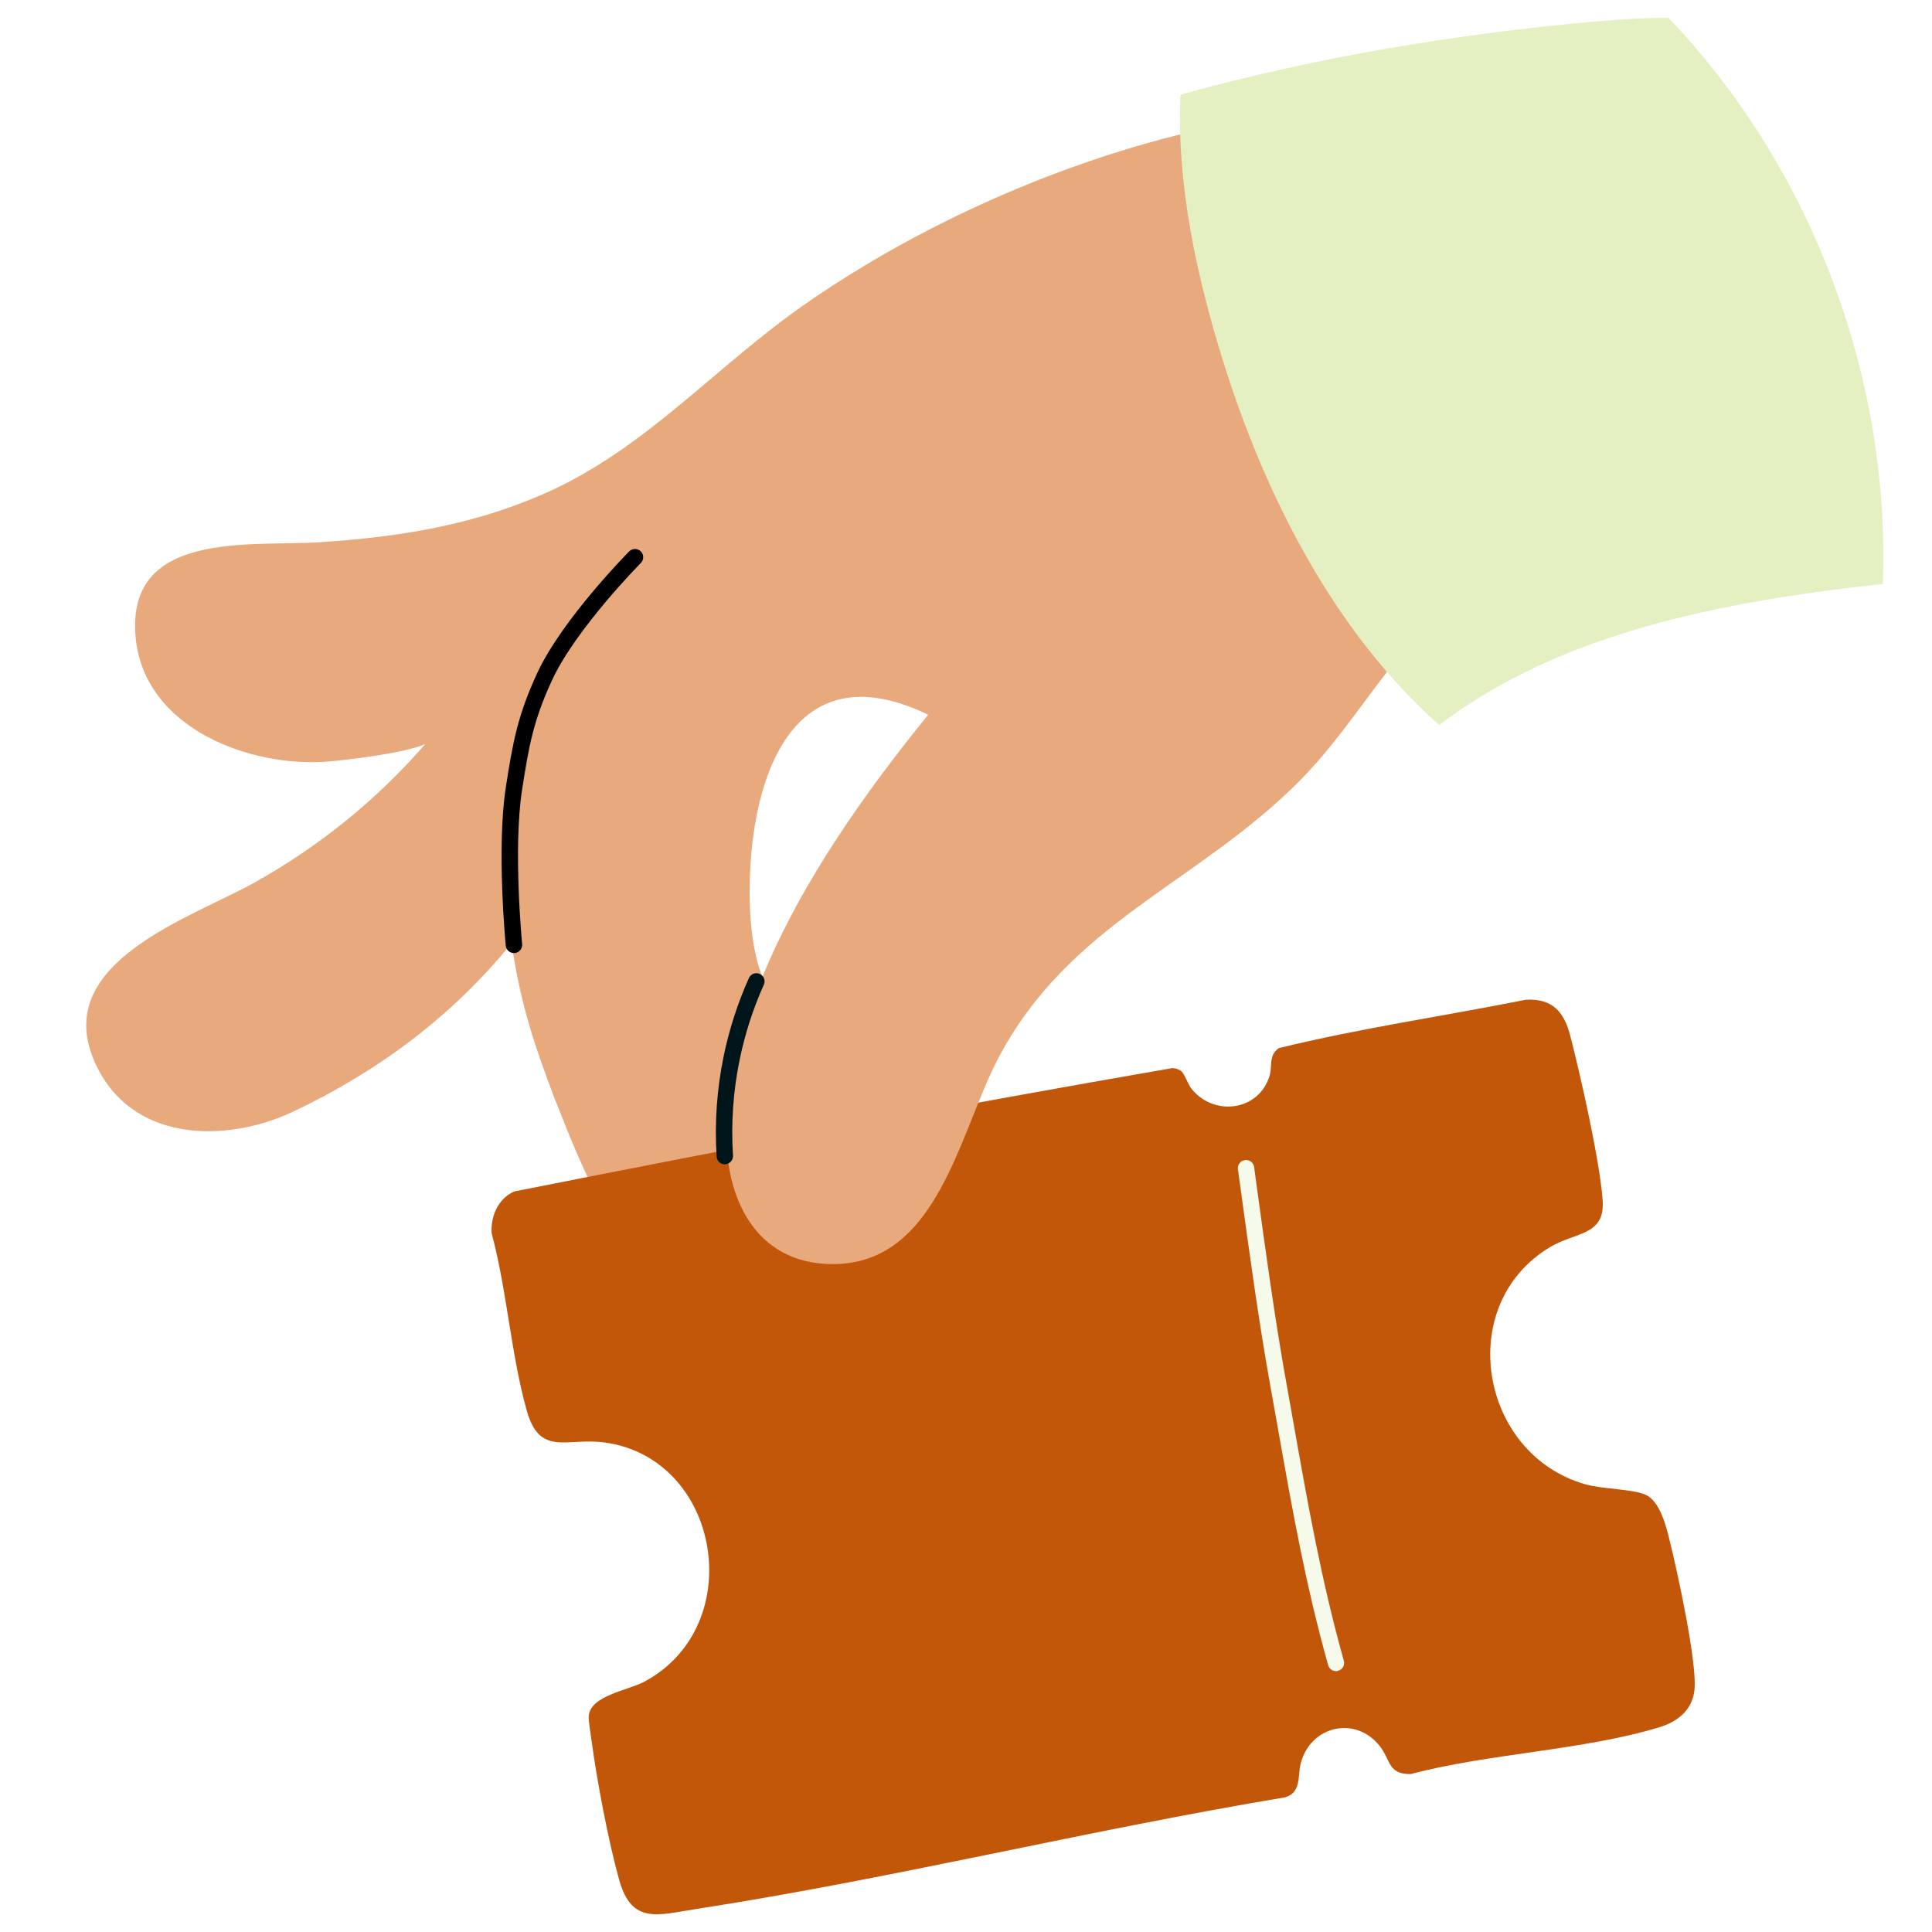
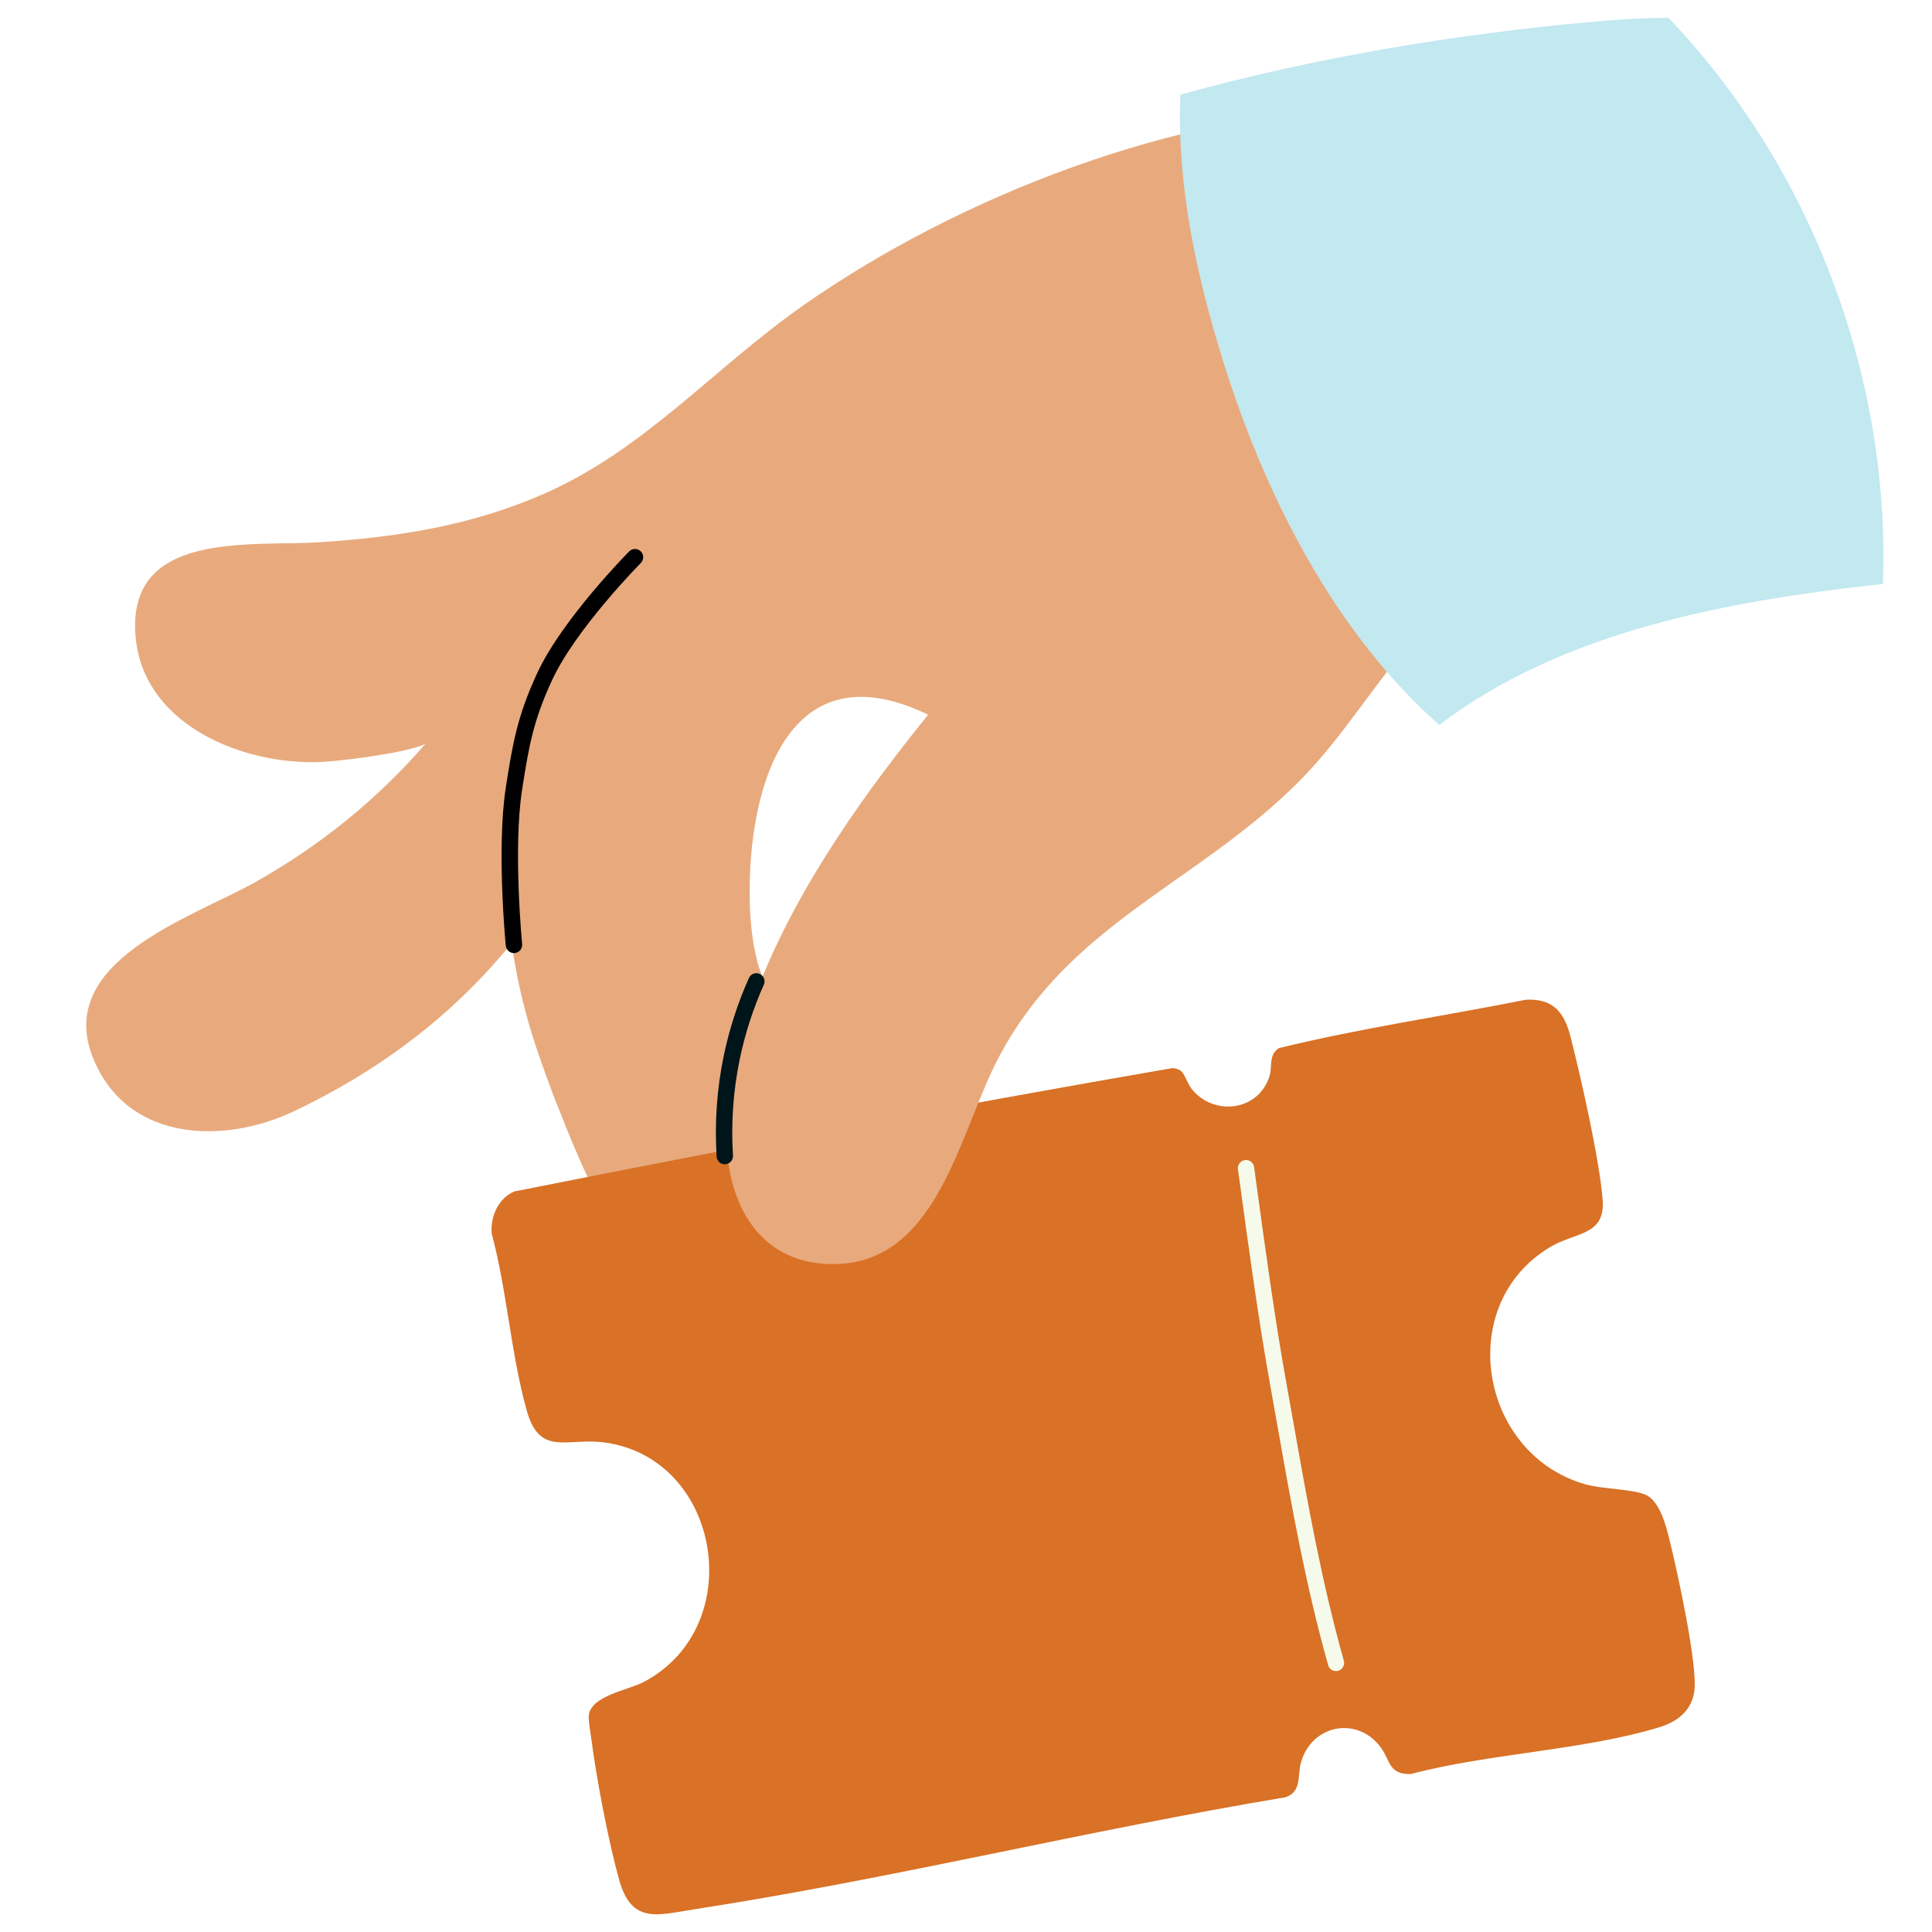
<svg xmlns="http://www.w3.org/2000/svg" width="200" height="200" viewBox="0 0 200 200" fill="none">
  <path d="M89.854 130.026C89.837 130.122 89.815 130.212 89.792 130.302C87.495 140.587 76.708 140.163 69.692 134.35C63.788 129.45 60.385 121.311 57.613 114.205C57.613 114.205 57.551 114.046 57.438 113.759C57.399 113.651 57.359 113.55 57.32 113.442C57.274 113.341 57.235 113.222 57.184 113.098C60.582 109.463 64.443 106.251 68.541 103.435C69.754 102.6 76.889 97.841 78.114 98.31C78.17 98.615 78.238 98.908 78.306 99.196C78.447 99.811 78.701 100.5 78.915 101.155C79.152 101.871 79.344 102.549 79.293 103.062C79.198 104.028 77.448 107.301 77.007 108.65C75.828 112.246 75.207 116.078 75.495 119.883C76.042 127.096 82.895 131.646 89.854 130.026Z" fill="#E8AA7D" />
-   <path d="M122.276 110.88C122.62 111.162 122.97 112.234 123.32 112.675C125.623 115.615 130.33 115.045 131.431 111.348C131.736 110.321 131.296 109.277 132.374 108.503C140.773 106.443 149.448 105.19 157.96 103.491C160.726 103.35 161.917 104.744 162.566 107.267C163.644 111.472 165.597 120.103 165.907 124.235C166.19 127.926 163.085 127.542 160.517 129.066C150.492 135.004 153.14 150.532 164.107 153.653C165.907 154.167 168.961 154.128 170.338 154.732C171.857 155.403 172.489 158.039 172.856 159.524C173.623 162.623 175.768 172.387 175.396 175.074C175.119 177.084 173.635 178.229 171.806 178.794C163.954 181.193 154.116 181.509 146.045 183.648C143.629 183.699 143.984 182.152 142.771 180.673C140.265 177.614 135.681 178.647 134.654 182.531C134.315 183.812 134.75 185.545 133.04 186.058C112.658 189.451 92.451 194.469 72.04 197.624C68.134 198.228 65.402 199.261 64.104 194.632C62.992 190.664 61.779 184.286 61.237 180.177C61.152 179.533 60.904 178.133 60.949 177.609C61.135 175.531 65.024 174.978 66.661 174.109C77.538 168.329 74.637 150.955 62.58 149.324C58.657 148.794 55.88 150.843 54.525 146.011C52.894 140.186 52.482 133.593 50.902 127.695C50.755 125.962 51.568 124.043 53.25 123.337C75.895 118.844 98.665 114.492 121.395 110.564C121.723 110.609 122.022 110.677 122.281 110.891L122.276 110.88Z" fill="#C2570A" />
+   <path d="M122.276 110.88C122.62 111.162 122.97 112.234 123.32 112.675C125.623 115.615 130.33 115.045 131.431 111.348C131.736 110.321 131.296 109.277 132.374 108.503C140.773 106.443 149.448 105.19 157.96 103.491C160.726 103.35 161.917 104.744 162.566 107.267C163.644 111.472 165.597 120.103 165.907 124.235C166.19 127.926 163.085 127.542 160.517 129.066C150.492 135.004 153.14 150.532 164.107 153.653C165.907 154.167 168.961 154.128 170.338 154.732C171.857 155.403 172.489 158.039 172.856 159.524C173.623 162.623 175.768 172.387 175.396 175.074C175.119 177.084 173.635 178.229 171.806 178.794C163.954 181.193 154.116 181.509 146.045 183.648C143.629 183.699 143.984 182.152 142.771 180.673C140.265 177.614 135.681 178.647 134.654 182.531C134.315 183.812 134.75 185.545 133.04 186.058C112.658 189.451 92.451 194.469 72.04 197.624C68.134 198.228 65.402 199.261 64.104 194.632C62.992 190.664 61.779 184.286 61.237 180.177C61.152 179.533 60.904 178.133 60.949 177.609C61.135 175.531 65.024 174.978 66.661 174.109C77.538 168.329 74.637 150.955 62.58 149.324C58.657 148.794 55.88 150.843 54.525 146.011C52.894 140.186 52.482 133.593 50.902 127.695C50.755 125.962 51.568 124.043 53.25 123.337C75.895 118.844 98.665 114.492 121.395 110.564C121.723 110.609 122.022 110.677 122.281 110.891L122.276 110.88Z" fill="#D97126" />
  <path d="M158.225 53.408C156.617 57.083 149.843 62.281 146.852 65.589C142.444 70.46 139.158 76.178 134.507 80.863C123.885 91.548 110.586 95.572 103.254 109.717C99.754 116.468 97.598 127.689 89.792 130.303C88.494 130.737 87.037 130.935 85.395 130.833C77.668 130.353 74.857 123.191 75.241 116.355C75.523 111.241 76.883 106.127 78.915 101.155C83.002 91.153 89.815 81.721 96.086 73.988C80.902 66.639 77.103 82.788 77.656 94.438C77.702 95.392 77.843 96.91 78.114 98.31C78.17 98.615 78.238 98.908 78.306 99.196C77.877 100.071 57.613 114.205 57.613 114.205C57.613 114.205 57.551 114.047 57.438 113.759C57.398 113.652 57.359 113.55 57.319 113.443C57.274 113.341 57.235 113.223 57.184 113.098C56.586 111.524 55.479 108.538 54.757 106.015C53.91 103.051 53.419 100.698 52.951 97.65C46.719 105.309 39.071 110.937 30.378 115.063C23.334 118.399 13.344 118.32 9.709 109.717C5.42 99.569 19.875 94.978 26.309 91.382C33.038 87.623 38.982 82.829 44.029 77.02C42.03 77.929 36.153 78.656 33.991 78.831C25.942 79.491 14.93 75.427 14.043 65.995C12.994 54.814 26.01 56.603 33.144 56.129C41.199 55.598 48.672 54.424 56.106 51.207C66.718 46.612 73.829 38.123 83.273 31.53C99.388 20.287 121.565 11.701 141.428 11.165C149.228 10.956 150.989 15.461 153.806 21.828C157.238 29.572 161.702 45.495 158.225 53.408Z" fill="#E8AA7D" />
-   <path d="M194.914 60.447C179.093 62.185 161.889 65.239 148.986 75.049C138.08 65.38 130.935 51.241 126.611 37.372C123.868 28.567 121.796 19.073 122.197 9.805C135.986 5.966 150.707 3.517 164.993 2.241C167.544 2.015 170.192 1.857 172.704 1.84C187.458 17.221 195.722 39.043 194.909 60.447H194.914Z" fill="#E4F0C2" />
+   <path d="M194.914 60.447C179.093 62.185 161.889 65.239 148.986 75.049C138.08 65.38 130.935 51.241 126.611 37.372C123.868 28.567 121.796 19.073 122.197 9.805C135.986 5.966 150.707 3.517 164.993 2.241C167.544 2.015 170.192 1.857 172.704 1.84C187.458 17.221 195.722 39.043 194.909 60.447H194.914Z" fill="#C2E8F0" />
  <path d="M75.032 120.532C74.586 120.532 74.213 120.187 74.185 119.736C73.965 116.236 74.208 112.731 74.919 109.311C75.489 106.545 76.37 103.835 77.527 101.245C77.719 100.816 78.221 100.629 78.644 100.816C79.073 101.008 79.265 101.51 79.073 101.933C77.967 104.406 77.126 107.002 76.578 109.649C75.901 112.923 75.664 116.276 75.879 119.623C75.907 120.091 75.551 120.492 75.088 120.52C75.071 120.52 75.054 120.52 75.032 120.52V120.532Z" fill="#00151A" />
  <path d="M138.3 172.991C137.928 172.991 137.589 172.749 137.488 172.371C135.156 164.062 133.762 156.199 132.289 147.874C132.029 146.395 131.759 144.899 131.488 143.375C130.314 136.856 129.309 129.524 128.344 122.434L128.152 121.046C128.09 120.583 128.411 120.154 128.874 120.092C129.343 120.03 129.766 120.351 129.828 120.814L130.014 122.203C130.98 129.275 131.979 136.596 133.147 143.076C133.424 144.606 133.689 146.101 133.949 147.58C135.416 155.861 136.805 163.684 139.113 171.919C139.237 172.371 138.978 172.833 138.526 172.963C138.453 172.986 138.374 172.997 138.295 172.997L138.3 172.991Z" fill="#F6FAEB" />
  <path fill-rule="evenodd" clip-rule="evenodd" d="M65.13 57.082C65.461 56.749 66 56.746 66.334 57.077C66.668 57.408 66.67 57.947 66.339 58.281L66.335 58.285L66.321 58.299C66.309 58.311 66.29 58.33 66.266 58.355C66.217 58.405 66.144 58.48 66.05 58.578C65.862 58.773 65.589 59.06 65.253 59.421C64.582 60.143 63.66 61.163 62.66 62.353C60.647 64.749 58.37 67.77 57.149 70.41C55.232 74.557 54.759 77.153 54.045 81.762C53.575 84.8 53.571 88.777 53.692 92.032C53.752 93.651 53.842 95.078 53.917 96.099C53.954 96.61 53.988 97.019 54.012 97.299C54.024 97.439 54.034 97.548 54.041 97.62C54.044 97.657 54.047 97.684 54.048 97.703L54.051 97.729C54.096 98.197 53.754 98.613 53.286 98.659C52.819 98.704 52.402 98.362 52.357 97.894L53.204 97.811C52.357 97.894 52.357 97.894 52.357 97.894L52.354 97.863C52.352 97.843 52.349 97.814 52.346 97.776C52.339 97.701 52.329 97.589 52.316 97.446C52.291 97.159 52.257 96.742 52.219 96.224C52.143 95.187 52.052 93.74 51.991 92.095C51.87 88.821 51.866 84.708 52.363 81.502C53.084 76.845 53.586 74.061 55.604 69.696C56.925 66.838 59.327 63.673 61.357 61.258C62.379 60.042 63.321 59 64.007 58.262C64.35 57.893 64.629 57.599 64.824 57.397C64.921 57.296 64.997 57.218 65.049 57.165C65.075 57.139 65.095 57.118 65.109 57.104L65.124 57.088L65.13 57.082C65.131 57.082 65.13 57.082 65.735 57.682L65.13 57.082Z" fill="black" />
</svg>
